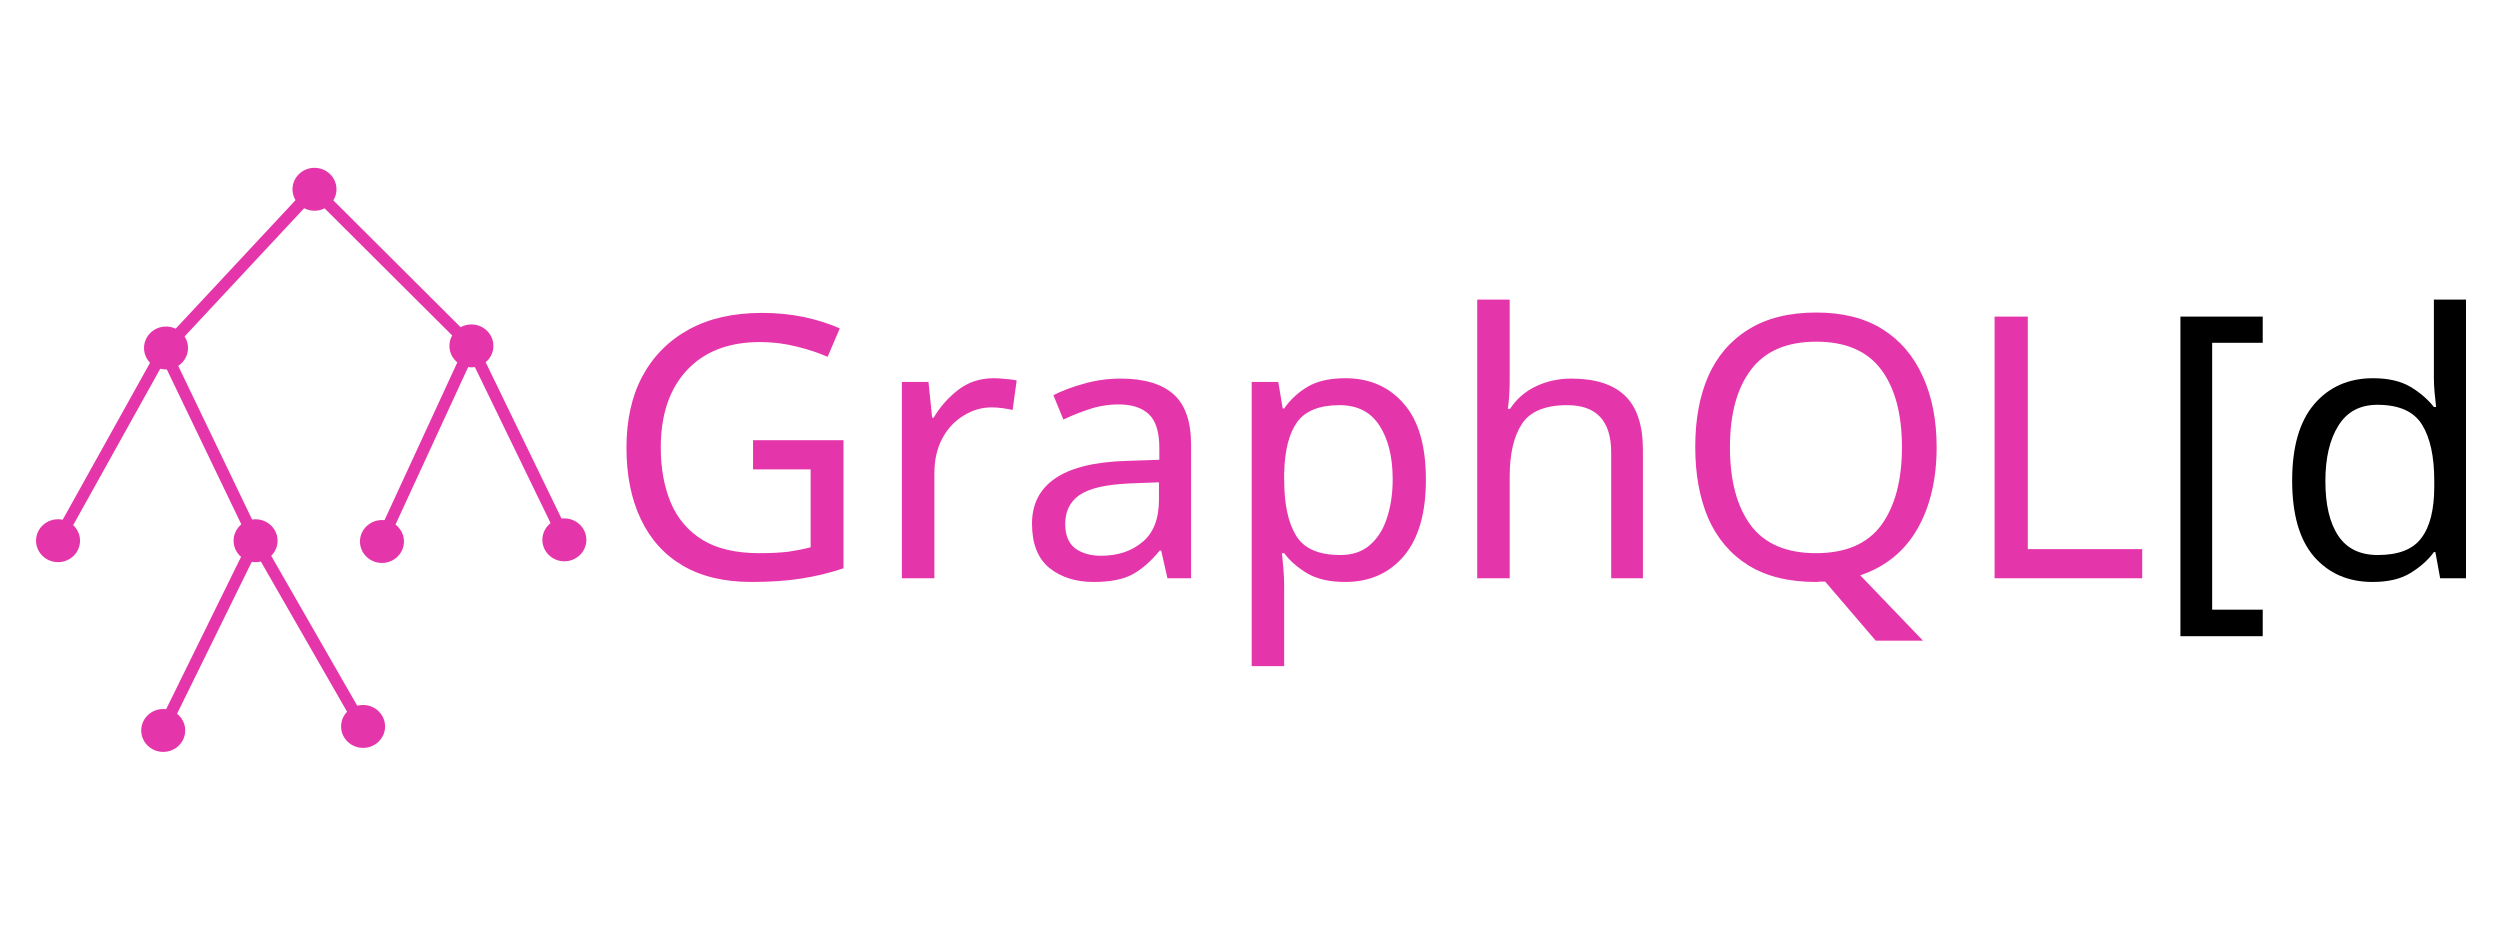
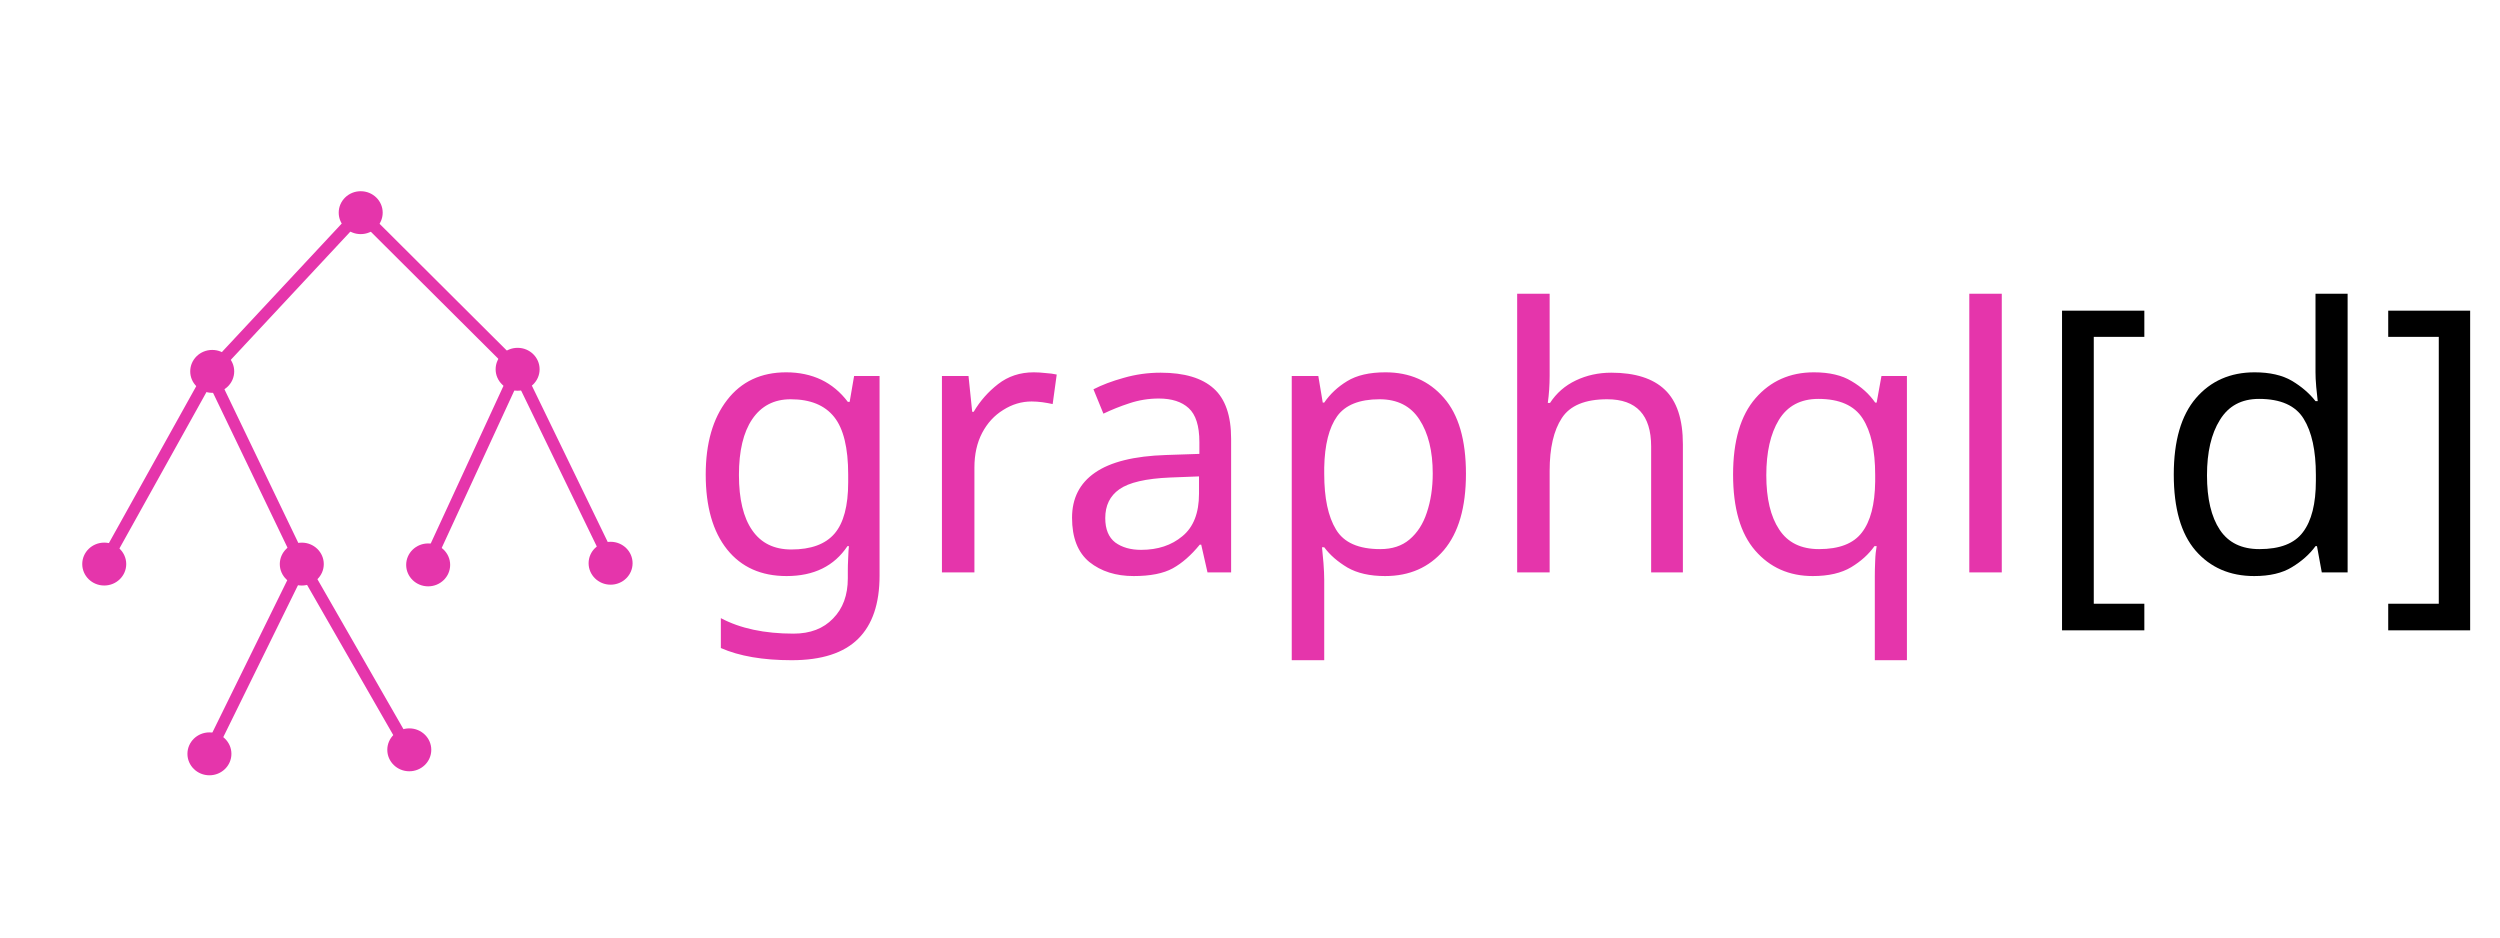
<svg xmlns="http://www.w3.org/2000/svg" width="400" height="150" viewBox="0 0 105.833 39.688" version="1.1" id="svg8">
  <defs id="defs2" />
  <g id="layer2" />
  <g id="layer1">
-     <text xml:space="preserve" style="font-style:normal;font-weight:normal;font-size:15.522px;line-height:1.35;font-family:sans-serif;fill:#000000;fill-opacity:1;stroke:none;stroke-width:0.291;" x="25.565" y="24.479" id="text13">
-       <tspan id="tspan11" x="25.565" y="24.479" style="font-style:normal;font-variant:normal;font-weight:300;font-stretch:normal;font-size:15.522px;font-family:Rubik;-inkscape-font-specification:'Rubik, Light';font-variant-ligatures:normal;font-variant-caps:normal;font-variant-numeric:normal;font-variant-east-asian:normal;fill:#e535ab;fill-opacity:1;stroke-width:0.291">GraphQL<tspan style="font-style:normal;font-variant:normal;font-weight:normal;font-stretch:normal;font-size:15.522px;font-family:Rubik;-inkscape-font-specification:'Rubik, Normal';font-variant-ligatures:normal;font-variant-caps:normal;font-variant-numeric:normal;font-variant-east-asian:normal;fill:#000000" id="tspan928">[d]</tspan>
+     <text xml:space="preserve" style="font-style:normal;font-weight:normal;font-size:15.522px;line-height:1.35;font-family:sans-serif;fill:#000000;fill-opacity:1;stroke:none;stroke-width:0.291" x="29.014" y="24.229" id="text13">
+       <tspan id="tspan11" x="29.014" y="24.229" style="font-style:normal;font-variant:normal;font-weight:300;font-stretch:normal;font-size:15.522px;font-family:Rubik;-inkscape-font-specification:'Rubik, Light';font-variant-ligatures:normal;font-variant-caps:normal;font-variant-numeric:normal;font-variant-east-asian:normal;fill:#e535ab;fill-opacity:1;stroke-width:0.291">graphql<tspan style="font-style:normal;font-variant:normal;font-weight:normal;font-stretch:normal;font-size:15.522px;font-family:Rubik;-inkscape-font-specification:'Rubik, Normal';font-variant-ligatures:normal;font-variant-caps:normal;font-variant-numeric:normal;font-variant-east-asian:normal;fill:#000000" id="tspan928">[d]</tspan>
      </tspan>
    </text>
  </g>
  <g id="layer3">
-     <ellipse style="fill:#e535ab;fill-opacity:1;stroke-width:0.326" id="path861" cx="13.313" cy="8.013" rx="0.931" ry="0.908" />
-     <ellipse style="fill:#e535ab;fill-opacity:1;stroke-width:0.326" id="path861-8" cx="7.027" cy="14.732" rx="0.931" ry="0.908" />
-     <ellipse style="fill:#e535ab;fill-opacity:1;stroke-width:0.326" id="path861-9" cx="19.956" cy="14.643" rx="0.931" ry="0.908" />
-     <ellipse style="fill:#e535ab;fill-opacity:1;stroke-width:0.326" id="path861-3" cx="2.456" cy="22.89" rx="0.931" ry="0.908" />
-     <ellipse style="fill:#e535ab;fill-opacity:1;stroke-width:0.326" id="path861-6" cx="10.819" cy="22.891" rx="0.931" ry="0.908" />
-     <ellipse style="fill:#e535ab;fill-opacity:1;stroke-width:0.326" id="path861-80" cx="16.169" cy="22.924" rx="0.931" ry="0.908" />
-     <ellipse style="fill:#e535ab;fill-opacity:1;stroke-width:0.326" id="path861-2" cx="23.891" cy="22.854" rx="0.931" ry="0.908" />
-     <ellipse style="fill:#e535ab;fill-opacity:1;stroke-width:0.326" id="path861-1" cx="15.37" cy="30.753" rx="0.931" ry="0.908" />
-     <ellipse style="fill:#e535ab;fill-opacity:1;stroke-width:0.326" id="path861-0" cx="6.909" cy="30.923" rx="0.931" ry="0.908" />
-     <path style="fill:none;stroke:#e535ab;stroke-width:0.5;stroke-linecap:butt;stroke-linejoin:miter;stroke-opacity:1;stroke-miterlimit:4;stroke-dasharray:none" d="m 2.472,22.841 4.469,-8.029 6.342,-6.801 6.668,6.644 3.943,8.125" id="path920" />
-     <path style="fill:none;stroke:#e535ab;stroke-width:0.5;stroke-linecap:butt;stroke-linejoin:miter;stroke-opacity:1;stroke-miterlimit:4;stroke-dasharray:none" d="m 6.941,14.812 3.881,8.071 -3.962,8.058" id="path922" />
-     <path style="fill:none;stroke:#e535ab;stroke-width:0.5;stroke-linecap:butt;stroke-linejoin:miter;stroke-opacity:1;stroke-miterlimit:4;stroke-dasharray:none" d="m 10.821,22.883 4.539,7.91" id="path924" />
-     <path style="fill:none;stroke:#e535ab;stroke-width:0.5;stroke-linecap:butt;stroke-linejoin:miter;stroke-opacity:1;stroke-miterlimit:4;stroke-dasharray:none" d="m 19.951,14.655 -3.842,8.326" id="path926" />
+     <ellipse style="fill:#e535ab;fill-opacity:1;stroke-width:0.326" id="path861" cx="15.269" cy="9.003" rx="0.931" ry="0.908" />
+     <ellipse style="fill:#e535ab;fill-opacity:1;stroke-width:0.326" id="path861-8" cx="8.983" cy="15.722" rx="0.931" ry="0.908" />
+     <ellipse style="fill:#e535ab;fill-opacity:1;stroke-width:0.326" id="path861-9" cx="21.912" cy="15.633" rx="0.931" ry="0.908" />
+     <ellipse style="fill:#e535ab;fill-opacity:1;stroke-width:0.326" id="path861-3" cx="4.412" cy="23.879" rx="0.931" ry="0.908" />
+     <ellipse style="fill:#e535ab;fill-opacity:1;stroke-width:0.326" id="path861-6" cx="12.775" cy="23.88" rx="0.931" ry="0.908" />
+     <ellipse style="fill:#e535ab;fill-opacity:1;stroke-width:0.326" id="path861-80" cx="18.125" cy="23.914" rx="0.931" ry="0.908" />
+     <ellipse style="fill:#e535ab;fill-opacity:1;stroke-width:0.326" id="path861-2" cx="25.848" cy="23.844" rx="0.931" ry="0.908" />
+     <ellipse style="fill:#e535ab;fill-opacity:1;stroke-width:0.326" id="path861-1" cx="17.326" cy="31.743" rx="0.931" ry="0.908" />
+     <ellipse style="fill:#e535ab;fill-opacity:1;stroke-width:0.326" id="path861-0" cx="8.865" cy="31.913" rx="0.931" ry="0.908" />
+     <path style="fill:none;stroke:#e535ab;stroke-width:0.5;stroke-linecap:butt;stroke-linejoin:miter;stroke-miterlimit:4;stroke-dasharray:none;stroke-opacity:1" d="m 4.428,23.831 4.469,-8.029 6.342,-6.801 6.668,6.644 3.943,8.125" id="path920" />
+     <path style="fill:none;stroke:#e535ab;stroke-width:0.5;stroke-linecap:butt;stroke-linejoin:miter;stroke-miterlimit:4;stroke-dasharray:none;stroke-opacity:1" d="m 8.897,15.802 3.881,8.071 -3.962,8.058" id="path922" />
+     <path style="fill:none;stroke:#e535ab;stroke-width:0.5;stroke-linecap:butt;stroke-linejoin:miter;stroke-miterlimit:4;stroke-dasharray:none;stroke-opacity:1" d="m 12.777,23.873 4.539,7.91" id="path924" />
+     <path style="fill:none;stroke:#e535ab;stroke-width:0.5;stroke-linecap:butt;stroke-linejoin:miter;stroke-miterlimit:4;stroke-dasharray:none;stroke-opacity:1" d="M 21.907,15.645 18.065,23.971" id="path926" />
  </g>
</svg>
